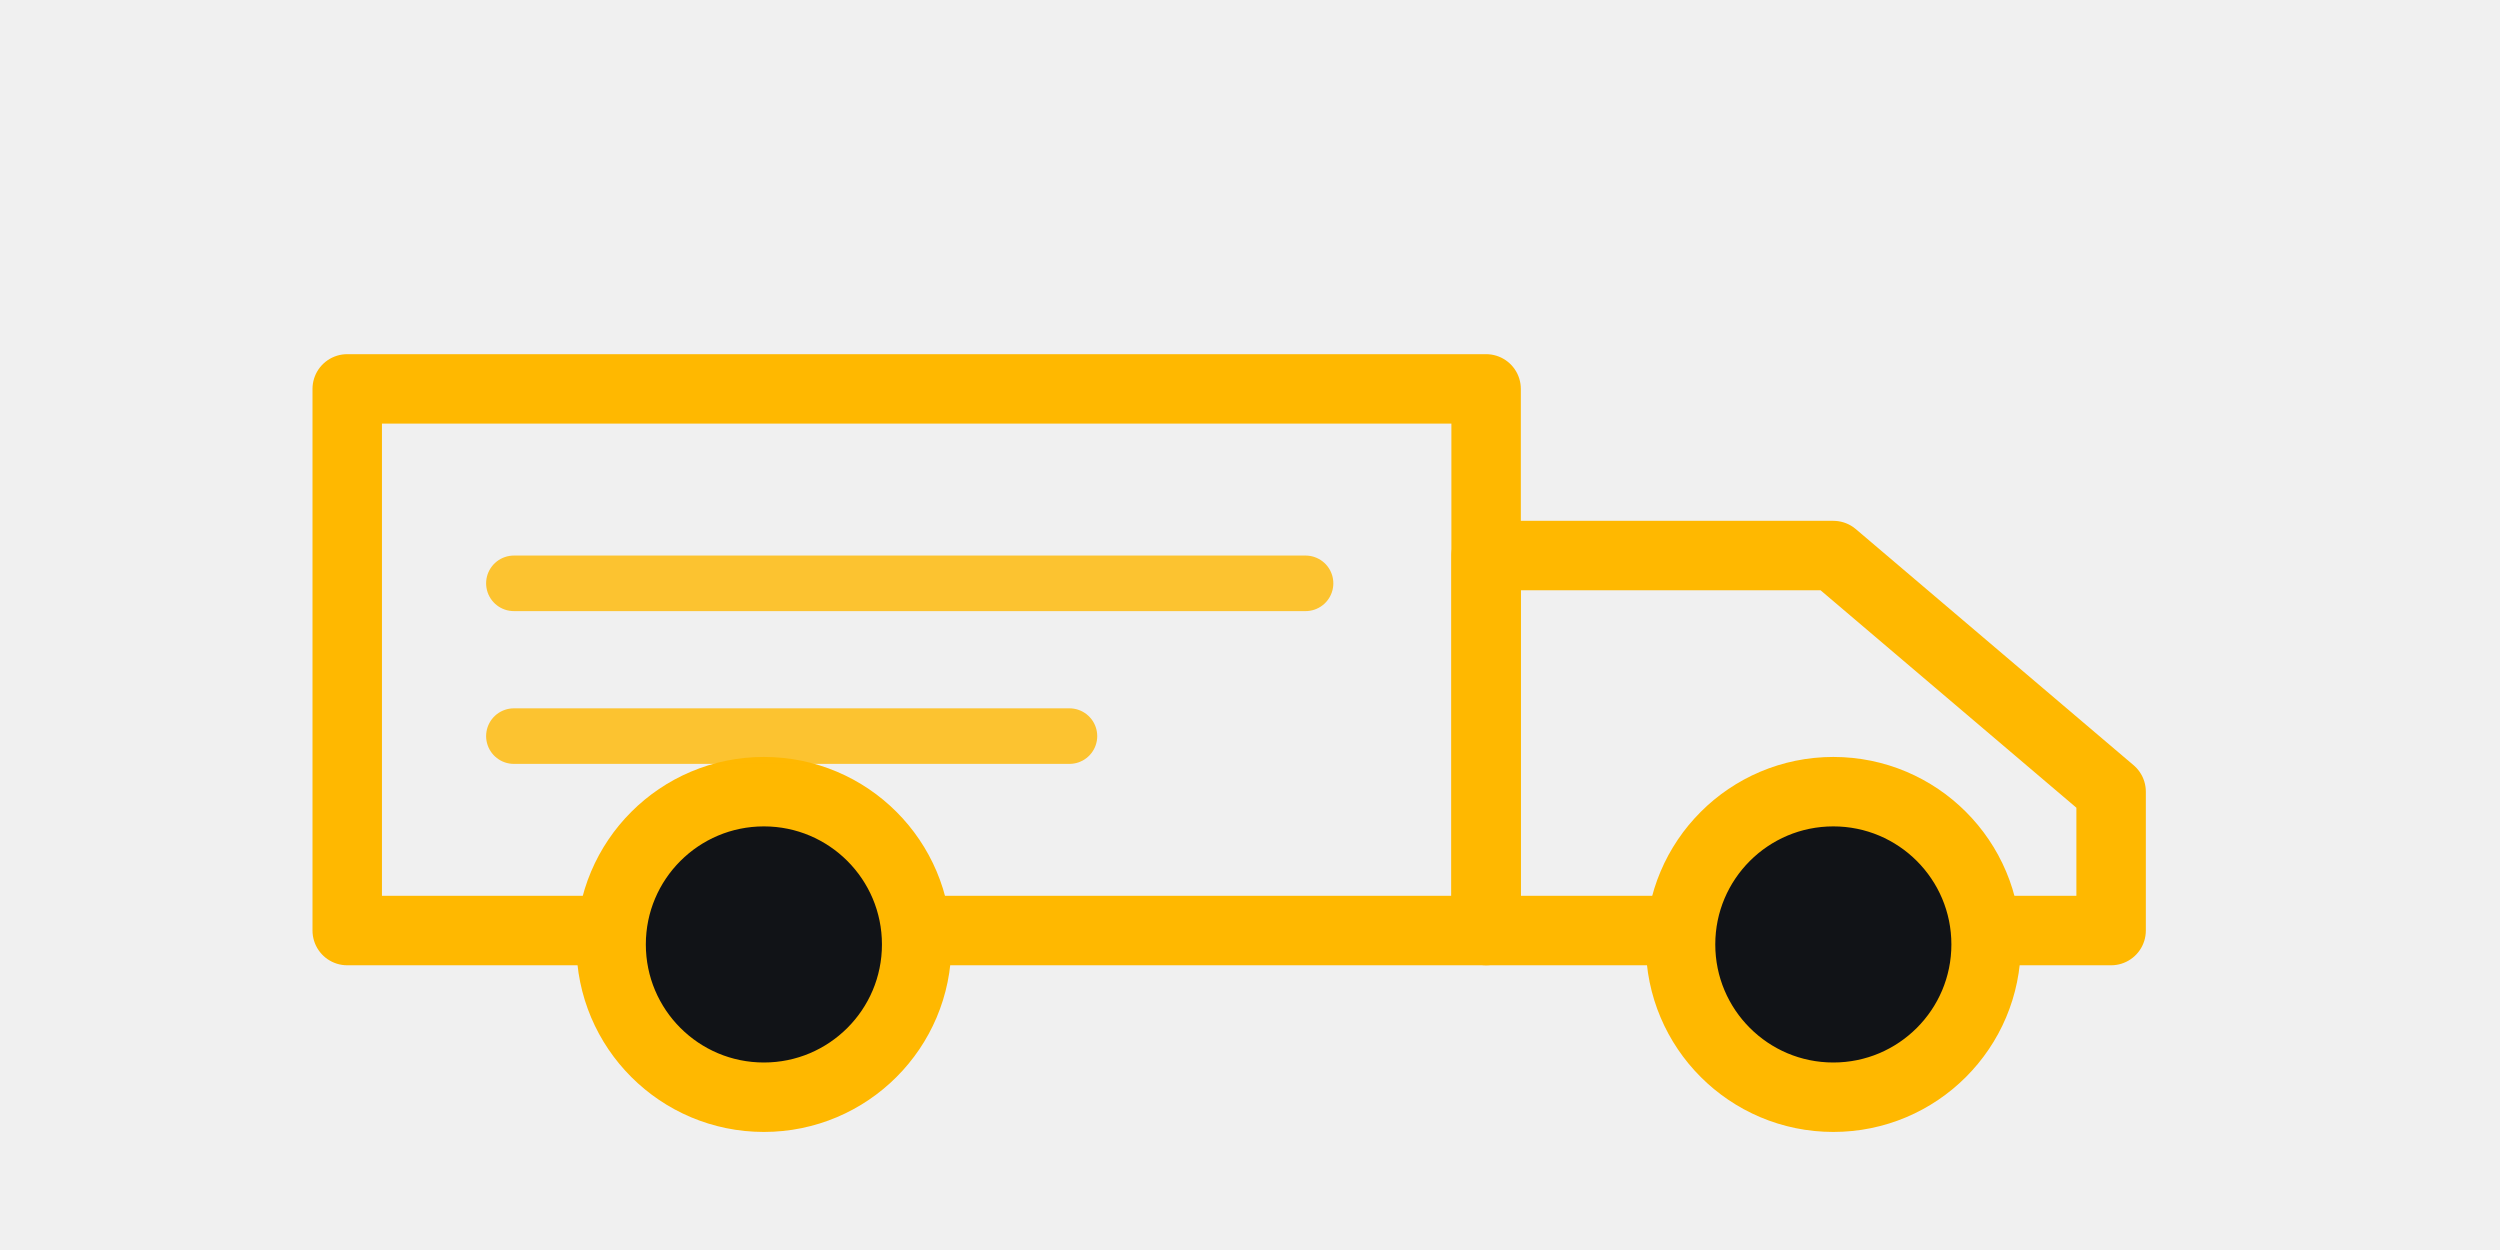
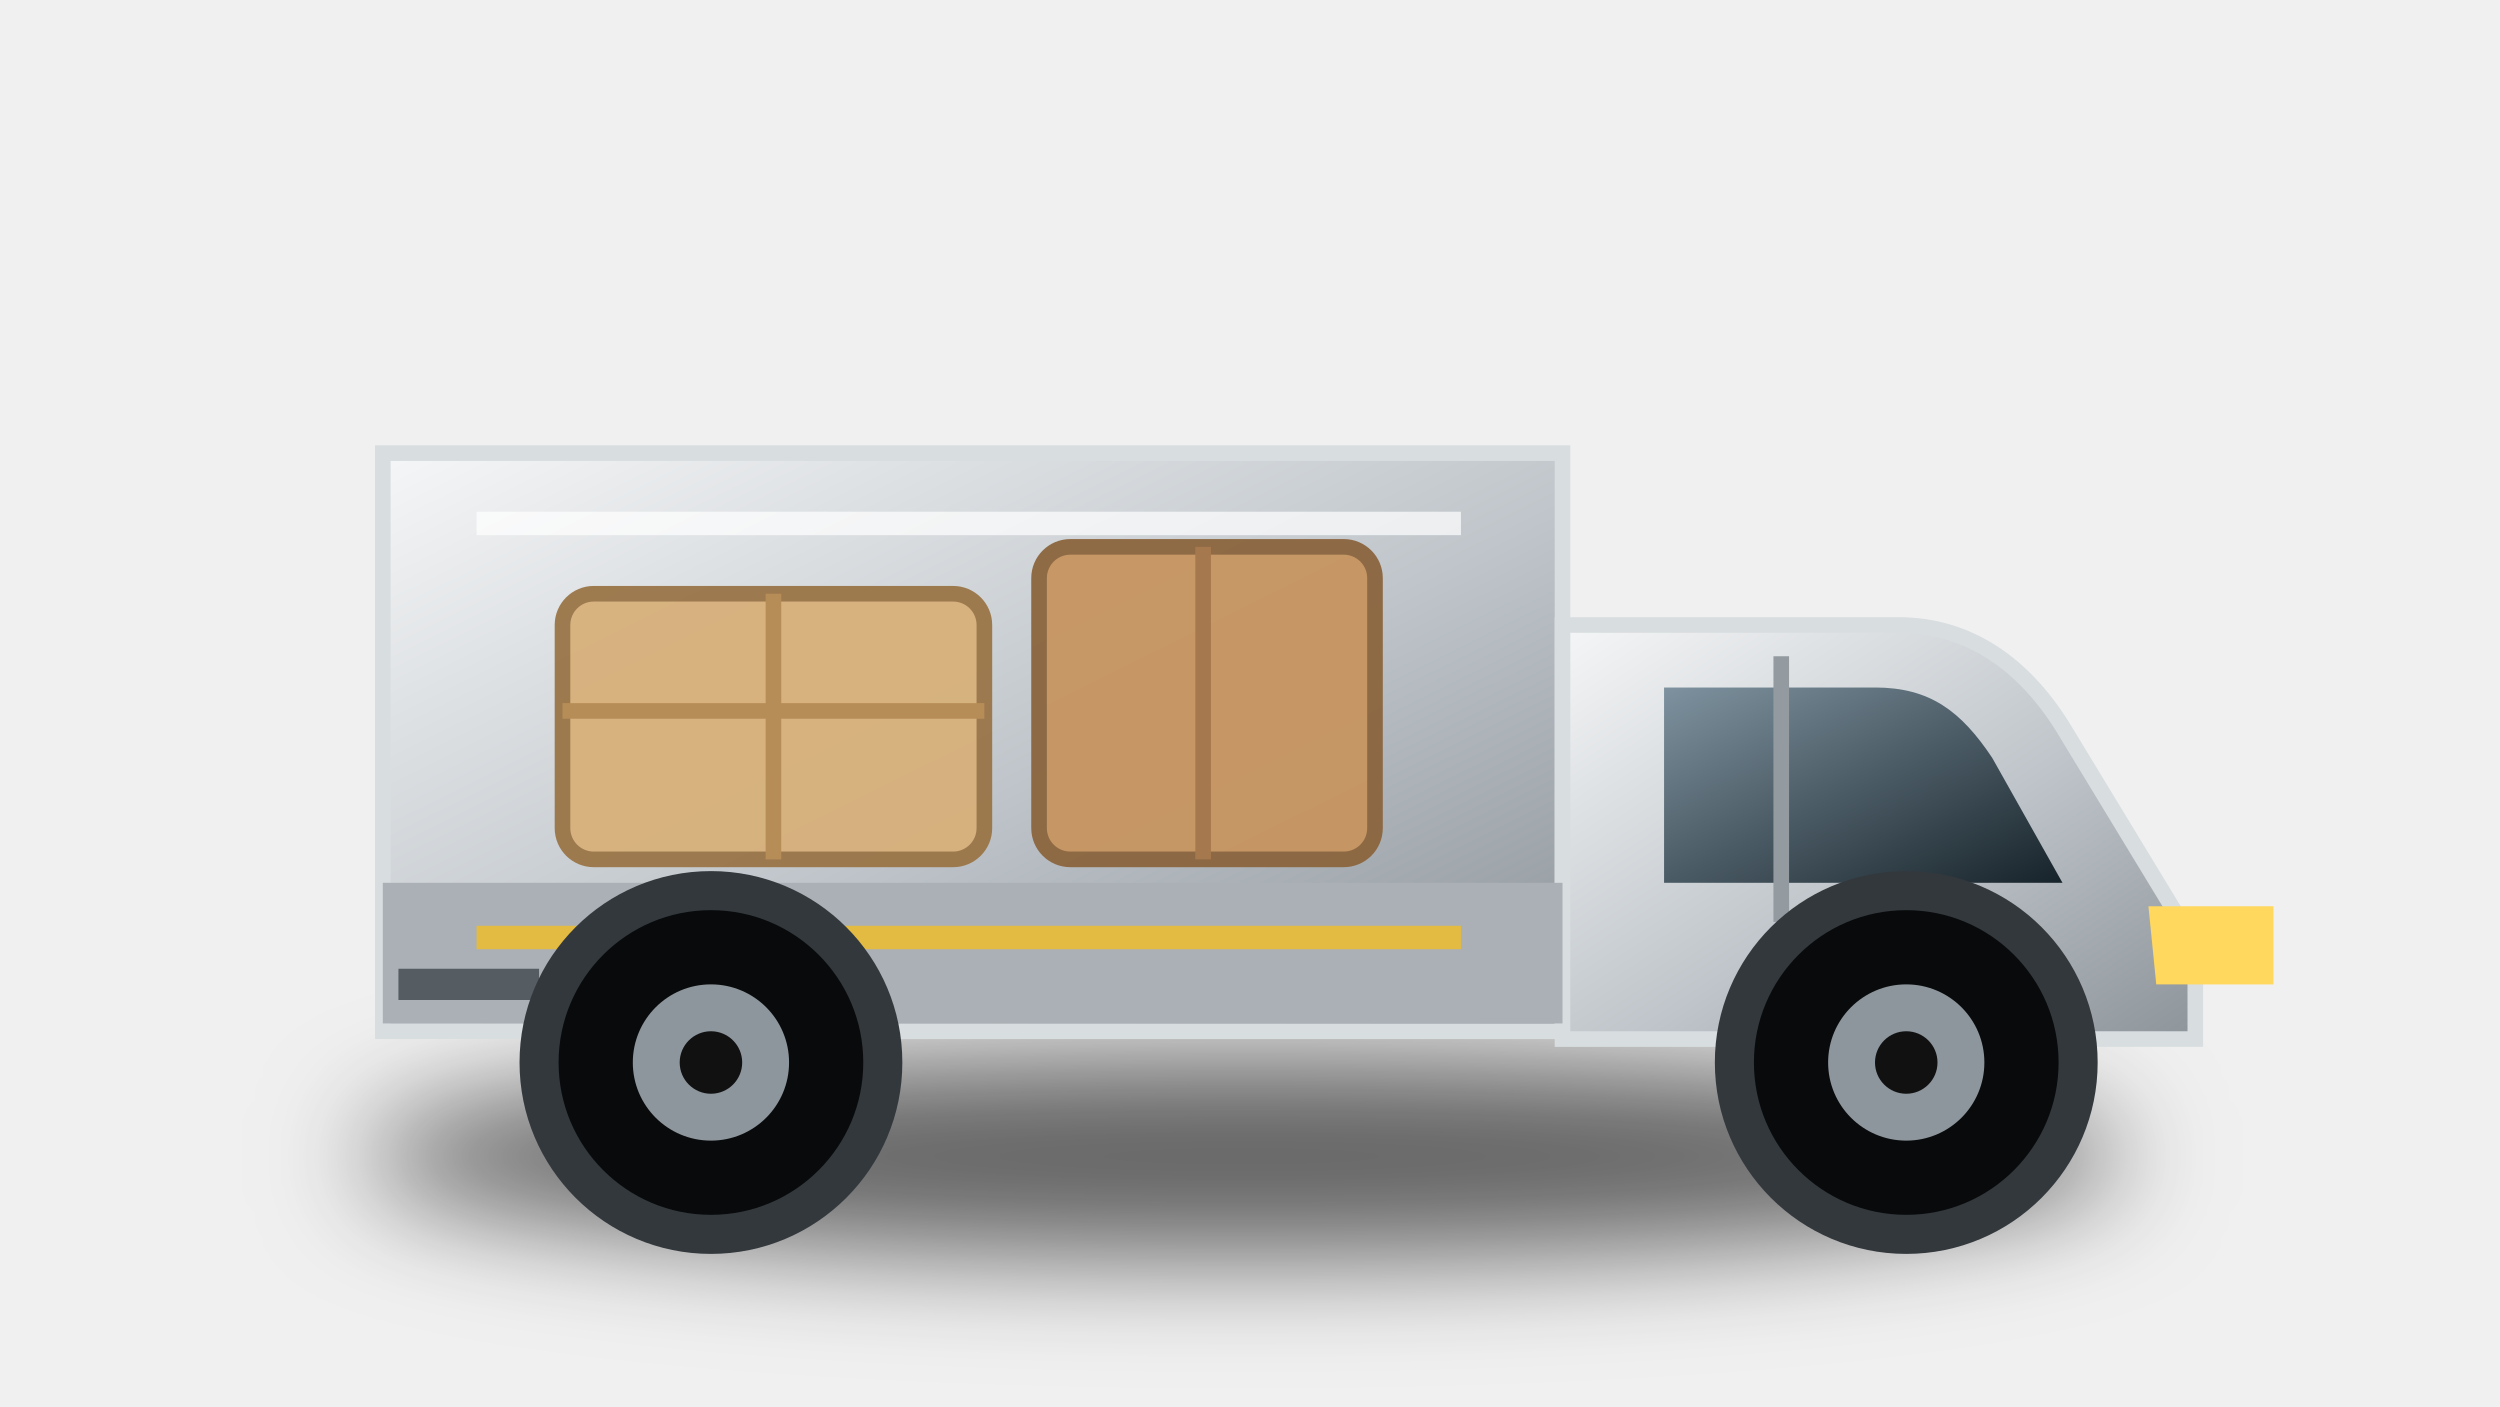
- <svg xmlns="http://www.w3.org/2000/svg" viewBox="0 0 180 90" fill="none">
-   <path d="M25 28h82v39H25z" stroke="#FFB800" stroke-width="5" stroke-linejoin="round" />
-   <path d="M107 40h25l20 17v10h-45V40Z" stroke="#FFB800" stroke-width="5" stroke-linejoin="round" />
-   <circle cx="55" cy="68" r="11" fill="#111317" stroke="#FFB800" stroke-width="5" />
-   <circle cx="132" cy="68" r="11" fill="#111317" stroke="#FFB800" stroke-width="5" />
-   <path d="M37 42h57M37 53h40" stroke="#FFB800" stroke-width="4" stroke-linecap="round" opacity=".8" />
+ <svg xmlns="http://www.w3.org/2000/svg" viewBox="0 0 320 180" role="img" aria-label="Fretes e mudanças">
+   <defs>
+     <linearGradient id="body" x1="0" y1="0" x2="1" y2="1">
+       <stop stop-color="#f5f6f7" />
+       <stop offset=".55" stop-color="#bfc5ca" />
+       <stop offset="1" stop-color="#8d949a" />
+     </linearGradient>
+     <linearGradient id="glass" x1="0" y1="0" x2="1" y2="1">
+       <stop stop-color="#7e929f" />
+       <stop offset="1" stop-color="#17232a" />
+     </linearGradient>
+     <linearGradient id="gold" x1="0" y1="0" x2="1" y2="0">
+       <stop stop-color="#ffd85d" />
+       <stop offset="1" stop-color="#f3a900" />
+     </linearGradient>
+     <filter id="shadow" x="-30%" y="-50%" width="160%" height="220%">
+       <feGaussianBlur stdDeviation="7" />
+     </filter>
+   </defs>
+   <ellipse cx="159" cy="148" rx="113" ry="13" fill="#000" opacity=".58" filter="url(#shadow)" />
+   <path d="M49 58h151v74H49z" fill="url(#body)" stroke="#d8dde0" stroke-width="2" />
+   <path d="M200 80h43c9 0 16 5 21 13l17 28v12h-81V80Z" fill="url(#body)" stroke="#d8dde0" stroke-width="2" />
+   <path d="M213 88h27c7 0 11 3 15 9l9 16h-51V88Z" fill="url(#glass)" />
+   <path d="M49 113h151v18H49z" fill="#aab0b5" />
+   <path d="M61 67h126" stroke="#fff" stroke-width="3" opacity=".7" />
+   <path d="M202 119h74" stroke="url(#gold)" stroke-width="4" />
+   <path d="M61 120h126" stroke="#f6be1c" stroke-width="3" opacity=".75" />
+   <path d="M228 84v34" stroke="#939ba0" stroke-width="2" />
+   <path d="M275 116h16v10h-15" fill="#ffd85d" />
+   <path d="M51 126h18" stroke="#555c62" stroke-width="4" />
+   <g>
+     <circle cx="91" cy="136" r="22" fill="#090a0b" stroke="#33383d" stroke-width="5" />
+     <circle cx="91" cy="136" r="10" fill="#8d969d" />
+     <circle cx="91" cy="136" r="4" fill="#111" />
+     <circle cx="244" cy="136" r="22" fill="#090a0b" stroke="#33383d" stroke-width="5" />
+     <circle cx="244" cy="136" r="10" fill="#8d969d" />
+     <circle cx="244" cy="136" r="4" fill="#111" />
+   </g>
+   <rect x="72" y="76" width="54" height="34" rx="4" fill="#d7b07b" stroke="#9a7547" stroke-width="2" opacity=".95" />
+   <path d="M99 76v34M72 91h54" stroke="#b78d57" stroke-width="2" />
+   <rect x="133" y="70" width="43" height="40" rx="4" fill="#c6955f" stroke="#8b653e" stroke-width="2" opacity=".95" />
+   <path d="M154 70v40" stroke="#a6784d" stroke-width="2" />
</svg>
